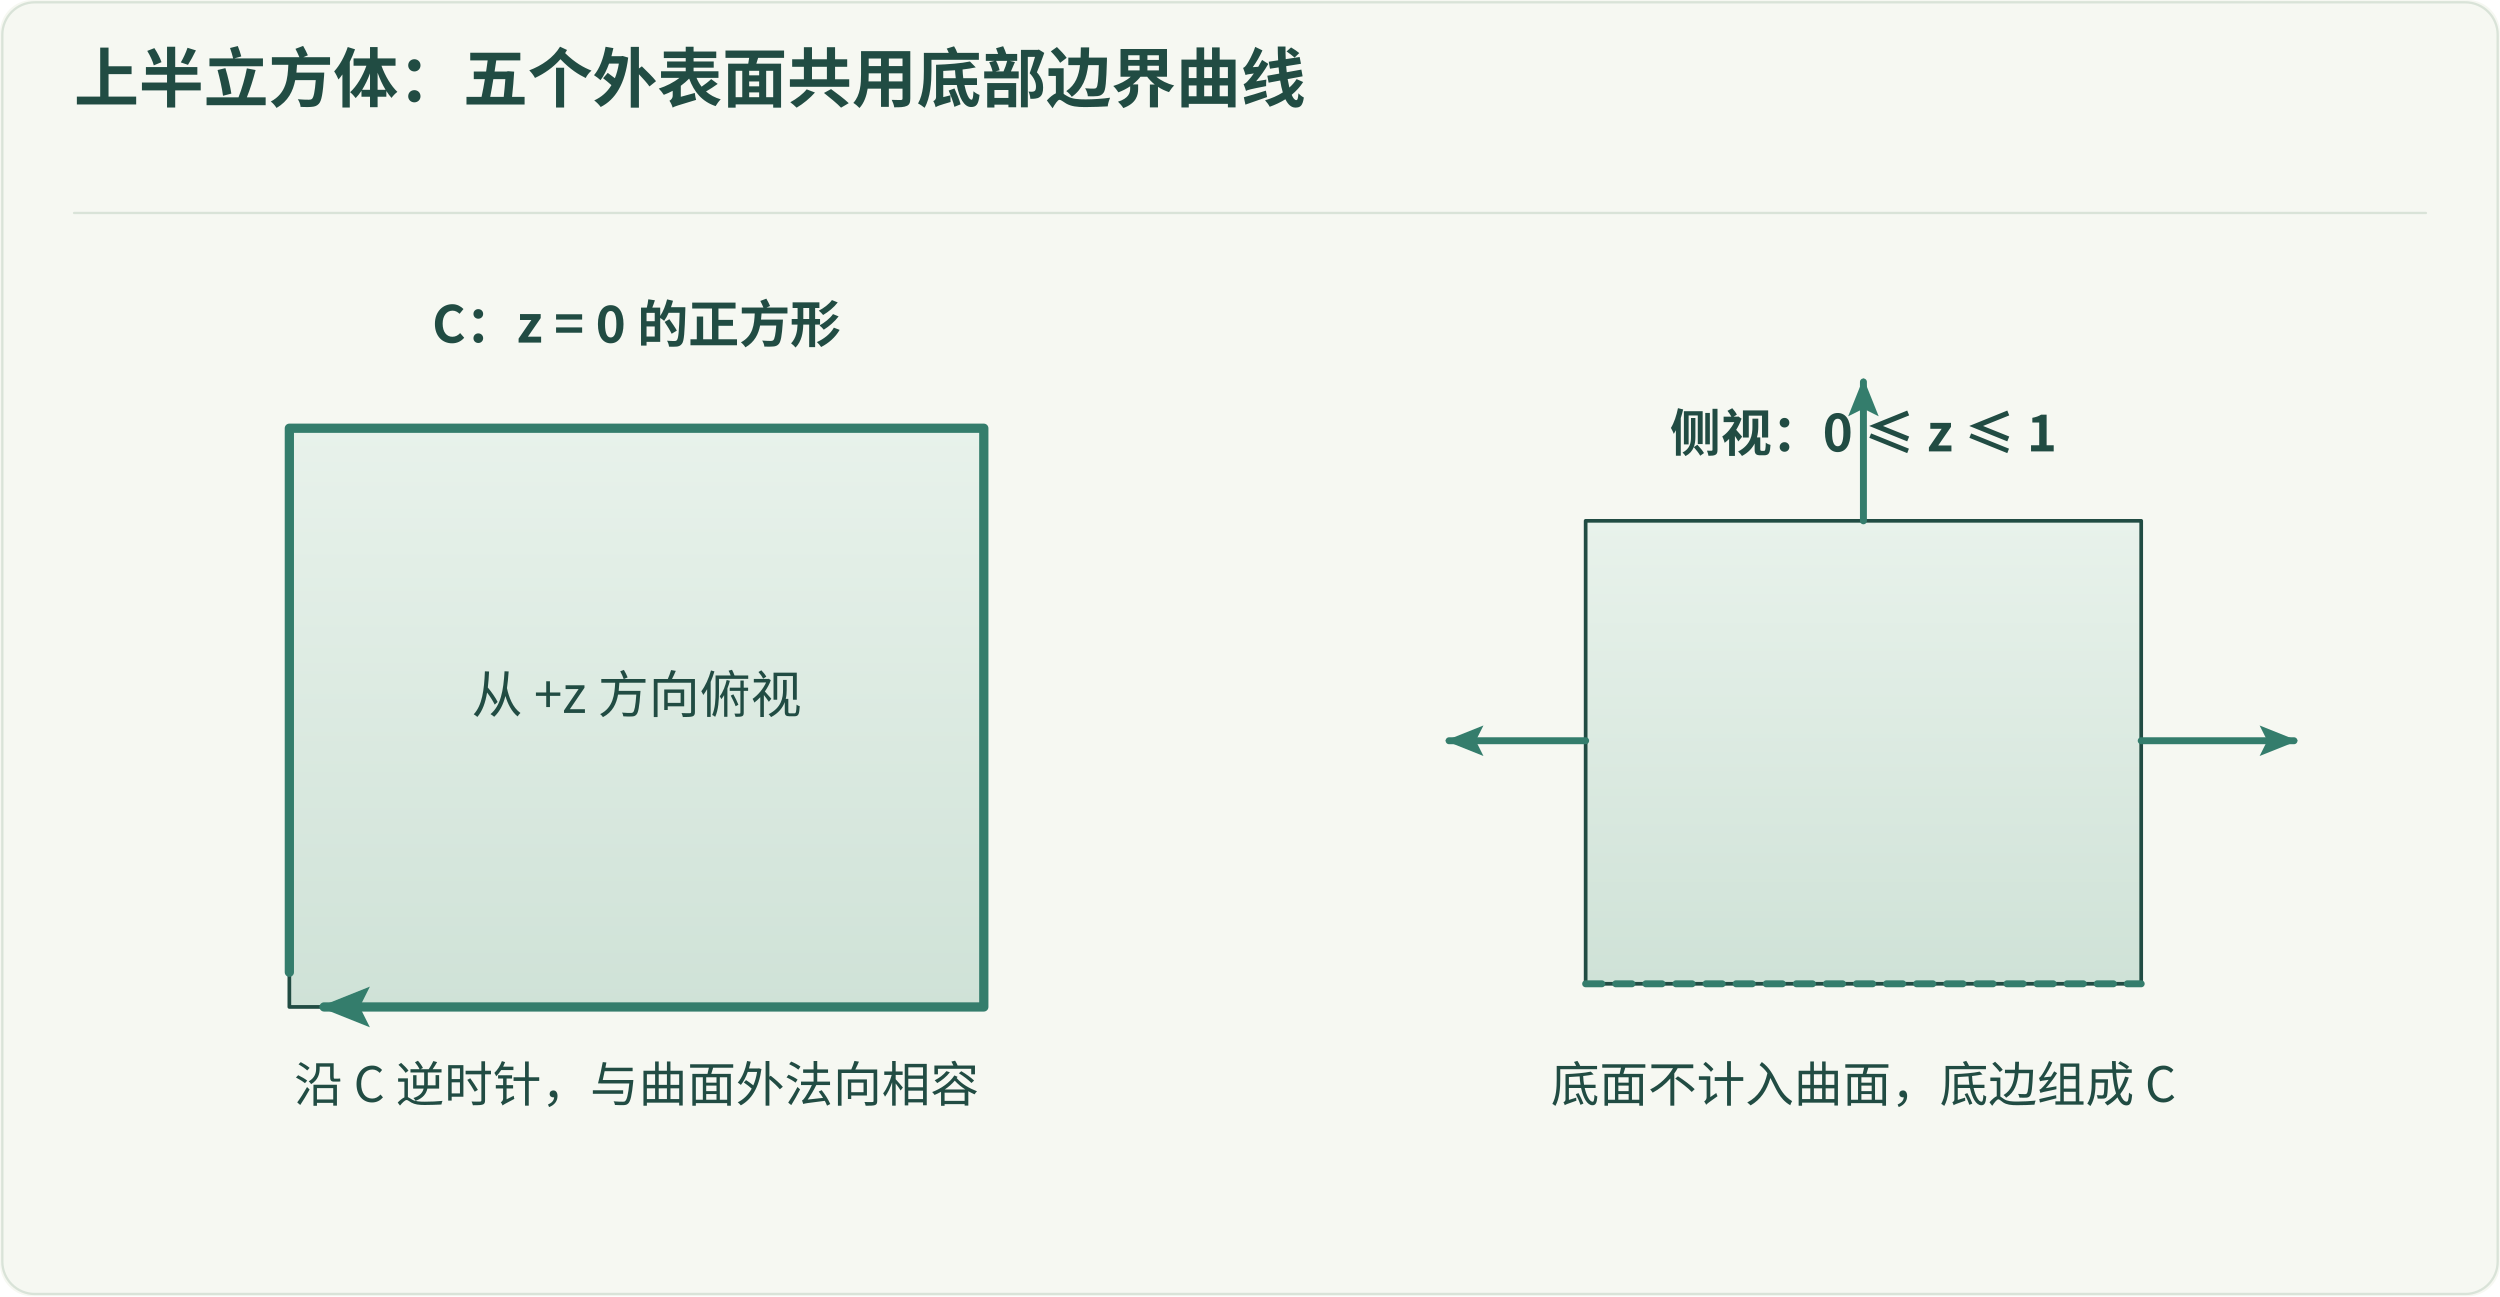
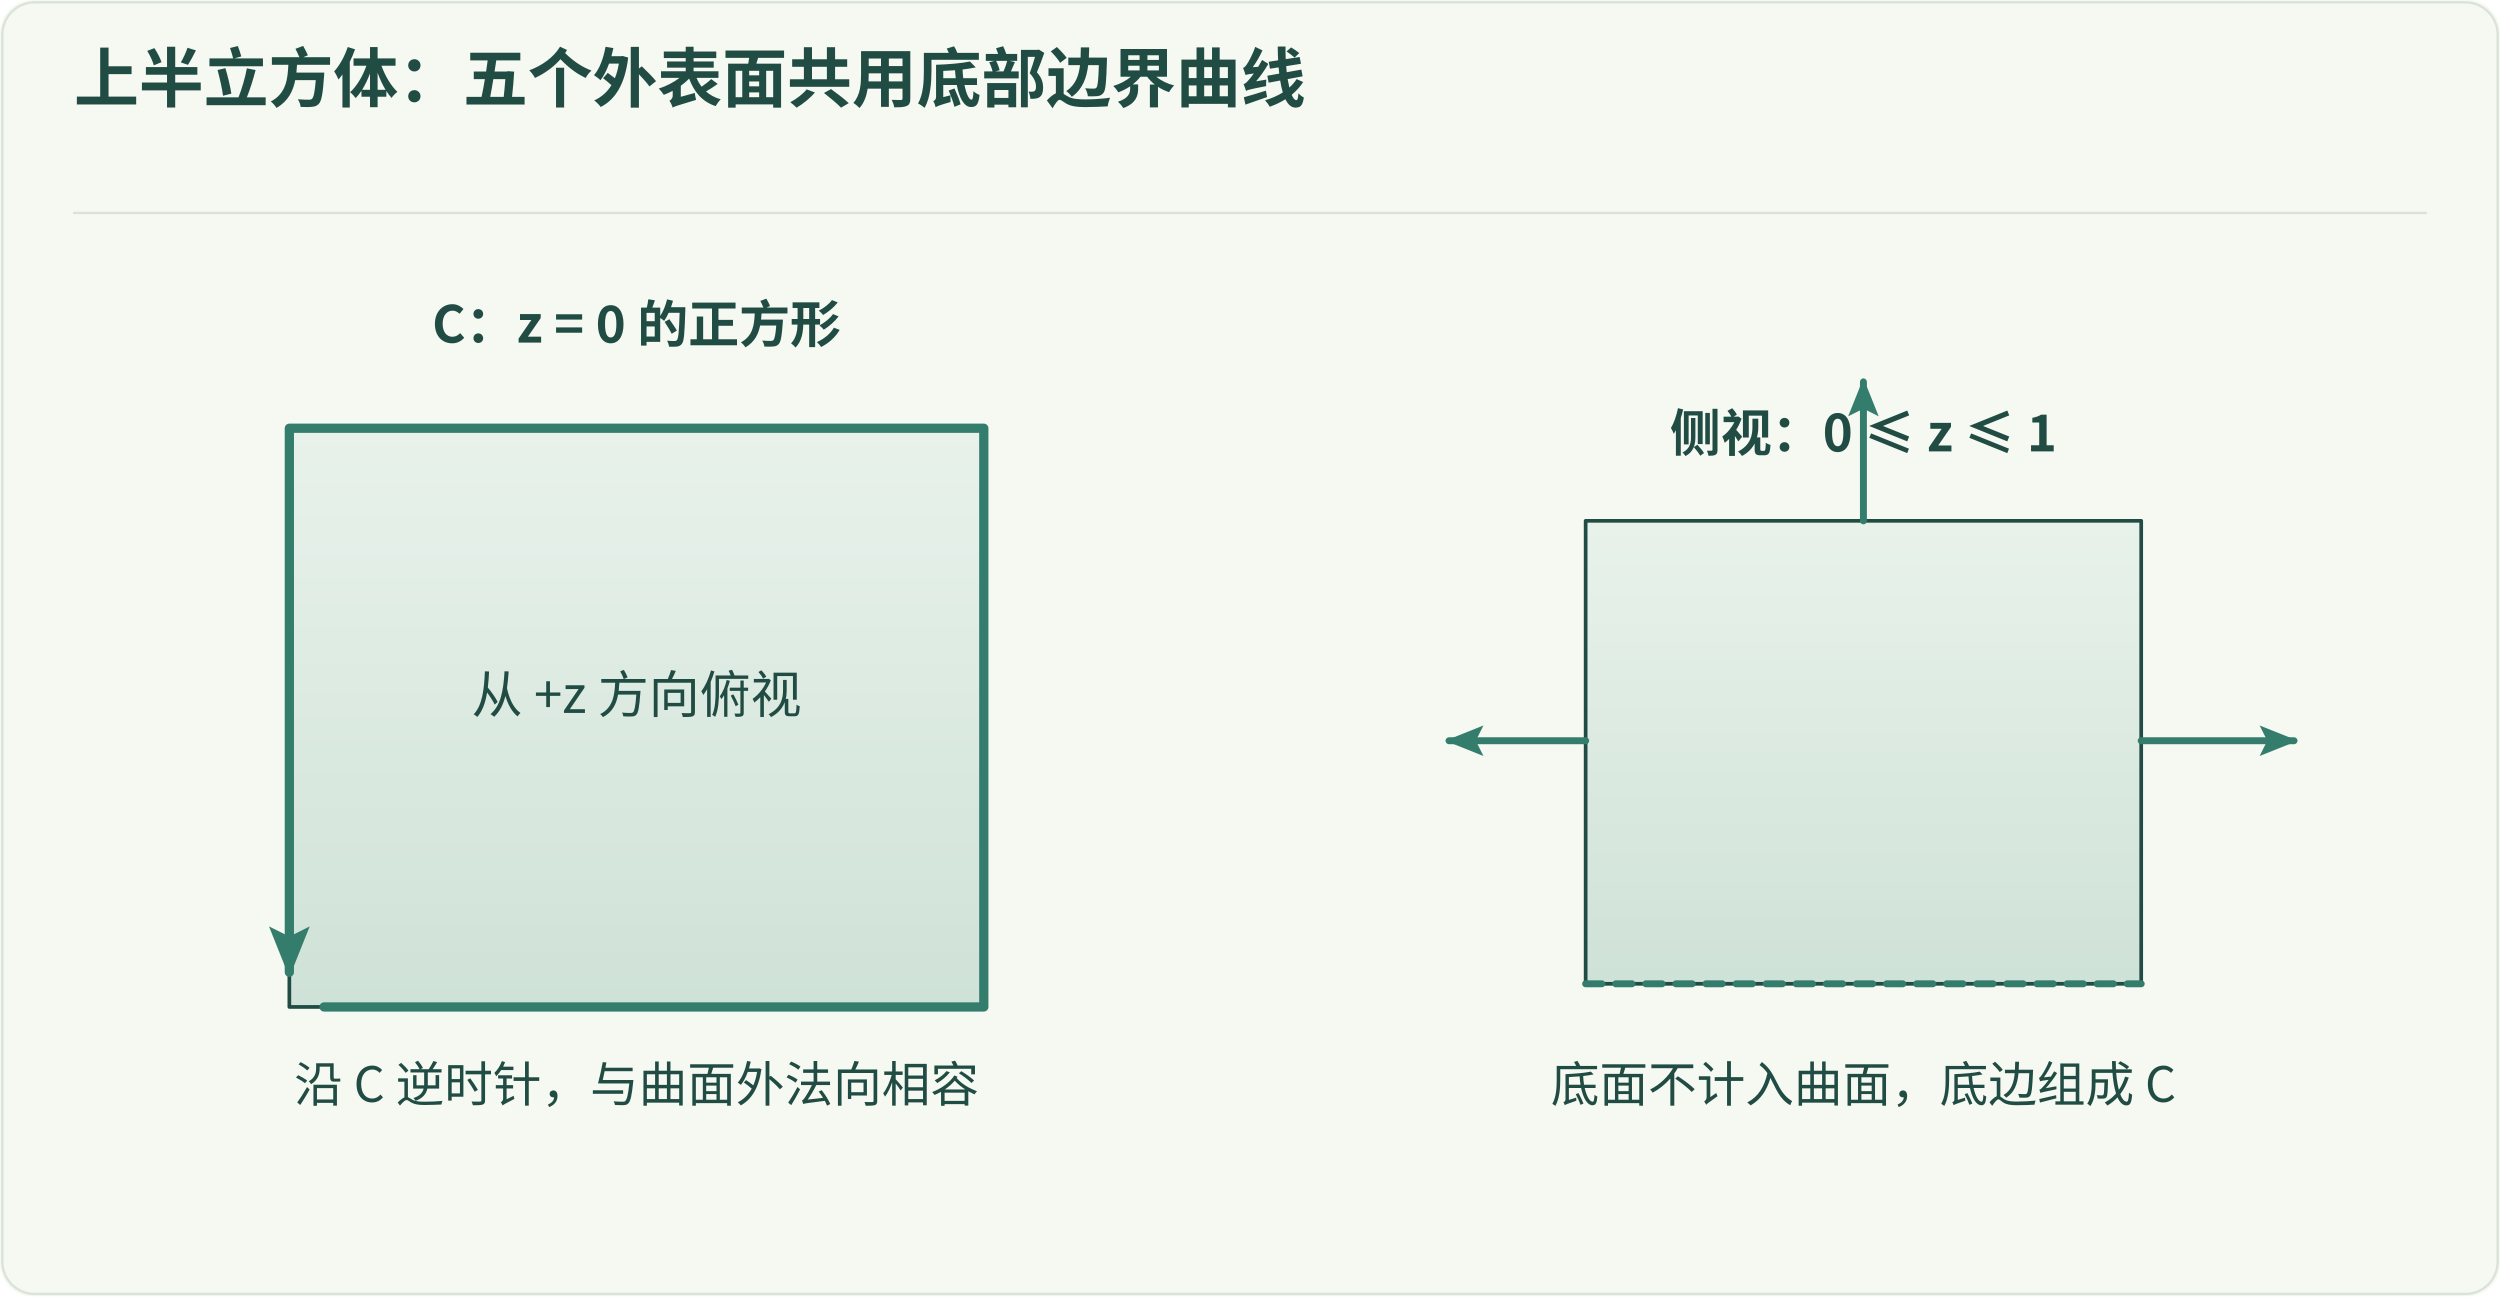
<svg xmlns="http://www.w3.org/2000/svg" viewBox="0 0 1080 560" role="img" aria-labelledby="title desc">
  <defs>
    <marker id="arrow" viewBox="0 0 10 10" refX="9" refY="5" markerWidth="5.5" markerHeight="5.5" orient="auto-start-reverse">
      <path d="M0 1L10 5L0 9L2 5Z" fill="#347d6c" />
    </marker>
    <linearGradient id="fluid" x2="0" y2="1">
      <stop stop-color="#e8f2eb" />
      <stop offset="1" stop-color="#cfe2d7" />
    </linearGradient>
    <linearGradient id="solid" x2="0" y2="1">
      <stop stop-color="#e4ba79" />
      <stop offset="1" stop-color="#c79553" />
    </linearGradient>
    <linearGradient id="material" x2="0" y2="1">
      <stop stop-color="#f1dfc2" />
      <stop offset="1" stop-color="#e4c99f" />
    </linearGradient>
    <style>text{font-variant-numeric:tabular-nums}path,rect,circle{vector-effect:non-scaling-stroke}</style>
  </defs>
  <rect width="1080" height="560" rx="14" fill="#f6f8f2" />
  <rect x="1" y="1" width="1078" height="558" rx="14" fill="none" stroke="#d9e3d8" stroke-width="1" />
  <g font-family="Microsoft YaHei, Noto Sans CJK SC, sans-serif" font-size="22" fill="#214c43" stroke-linejoin="round" stroke-linecap="round">
    <text x="32" y="44" font-size="28" fill="#214c43" text-anchor="start" font-weight="700">上半立方体：五个外表面共用底部边界曲线</text>
    <path d="M32 92 L1048 92" fill="none" stroke="#d9e3d8" stroke-width="1" />
    <rect x="125" y="185" width="300" height="250" fill="url(#fluid)" stroke="#214c43" stroke-width="1.6" />
-     <path d="M125 420 V185 H425 V435 H140" fill="none" stroke="#347d6c" stroke-width="4" marker-end="url(#arrow)" />
+     <path d="M140 435 H425 V185 H125 V420" fill="none" stroke="#347d6c" stroke-width="4" marker-end="url(#arrow)" />
    <text x="275" y="148" font-size="22" fill="#214c43" text-anchor="middle" font-weight="700">C：z = 0 的正方形</text>
    <text x="275" y="308" font-size="22" fill="#214c43" text-anchor="middle">从 +z 方向俯视</text>
    <text x="275" y="476" font-size="21" fill="#214c43" text-anchor="middle">沿 C 逆时针，与曲面外法向相容</text>
    <rect x="685" y="225" width="240" height="200" fill="url(#fluid)" stroke="#214c43" stroke-width="1.6" />
    <path d="M685 425 L925 425" fill="none" stroke="#347d6c" stroke-width="3" stroke-dasharray="7 6" />
    <text x="805" y="195" font-size="22" fill="#214c43" text-anchor="middle" font-weight="700">侧视：0 ≤ z ≤ 1</text>
    <path d="M805 225 L805 165" fill="none" stroke="#347d6c" stroke-width="3" marker-end="url(#arrow)" />
    <path d="M685 320 L626 320" fill="none" stroke="#347d6c" stroke-width="3" marker-end="url(#arrow)" />
    <path d="M925 320 L991 320" fill="none" stroke="#347d6c" stroke-width="3" marker-end="url(#arrow)" />
    <text x="805" y="476" font-size="21" fill="#214c43" text-anchor="middle">底面不计入曲面，底边组成 C</text>
  </g>
</svg>
